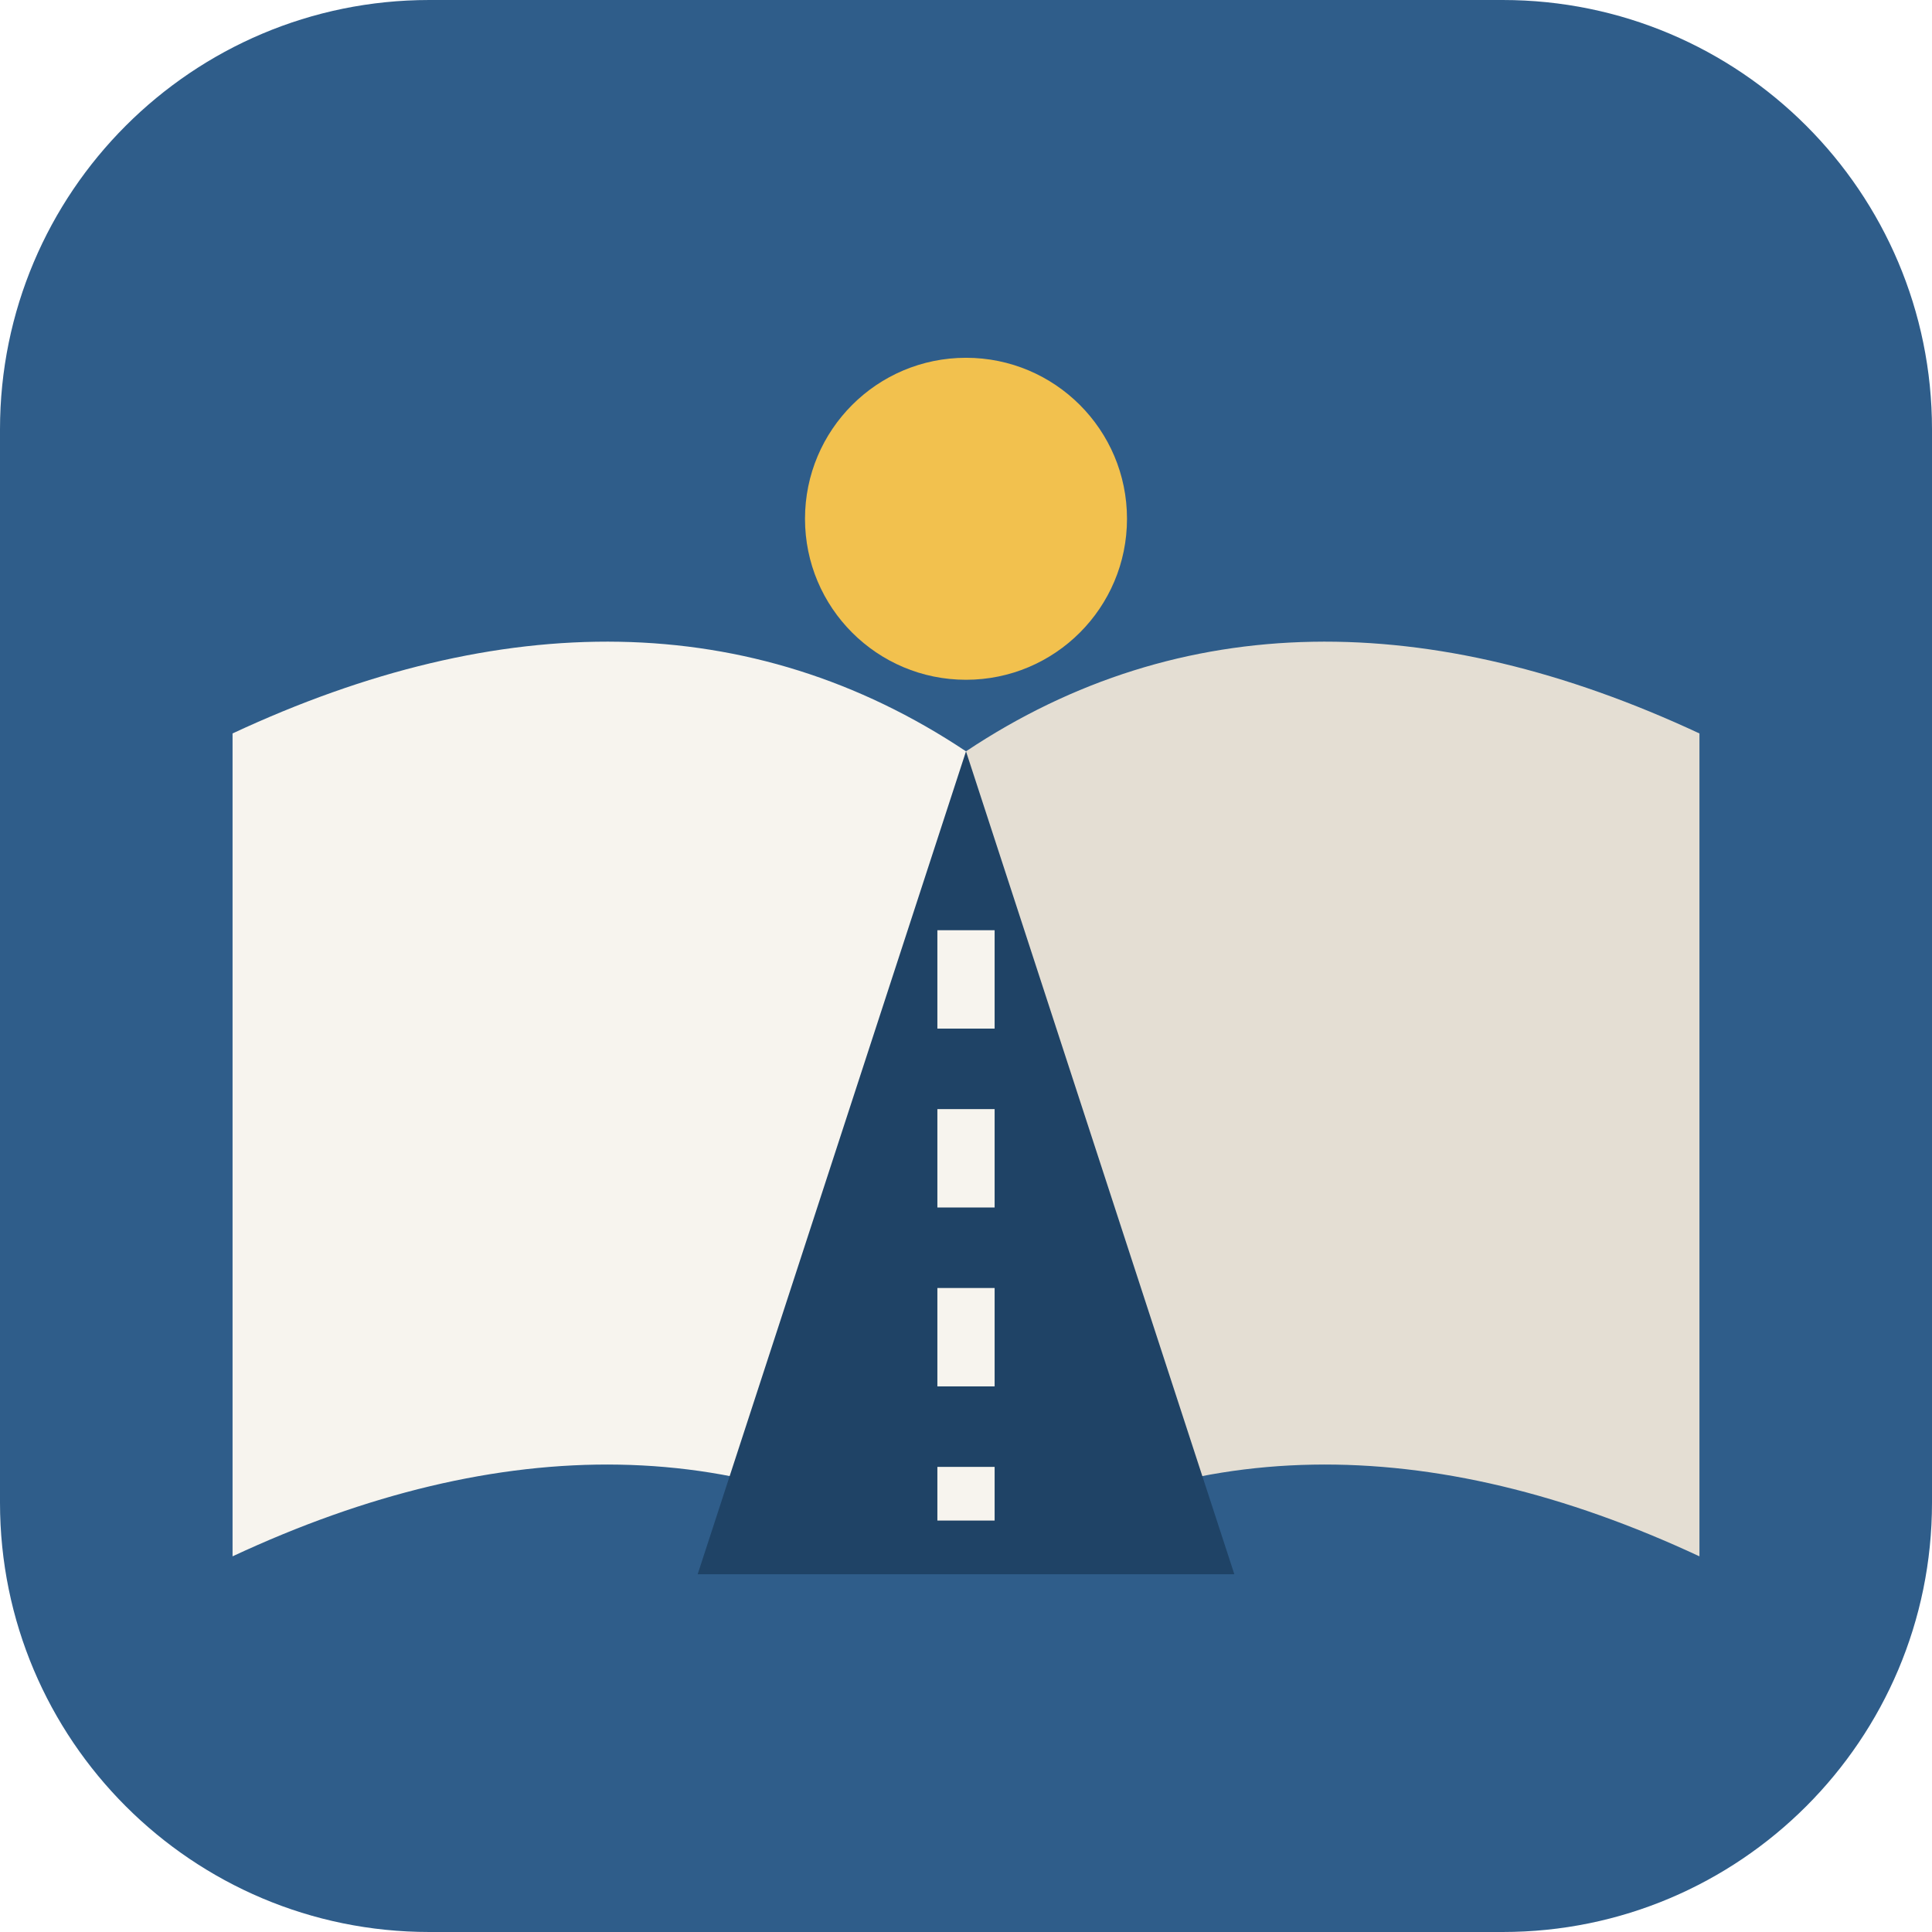
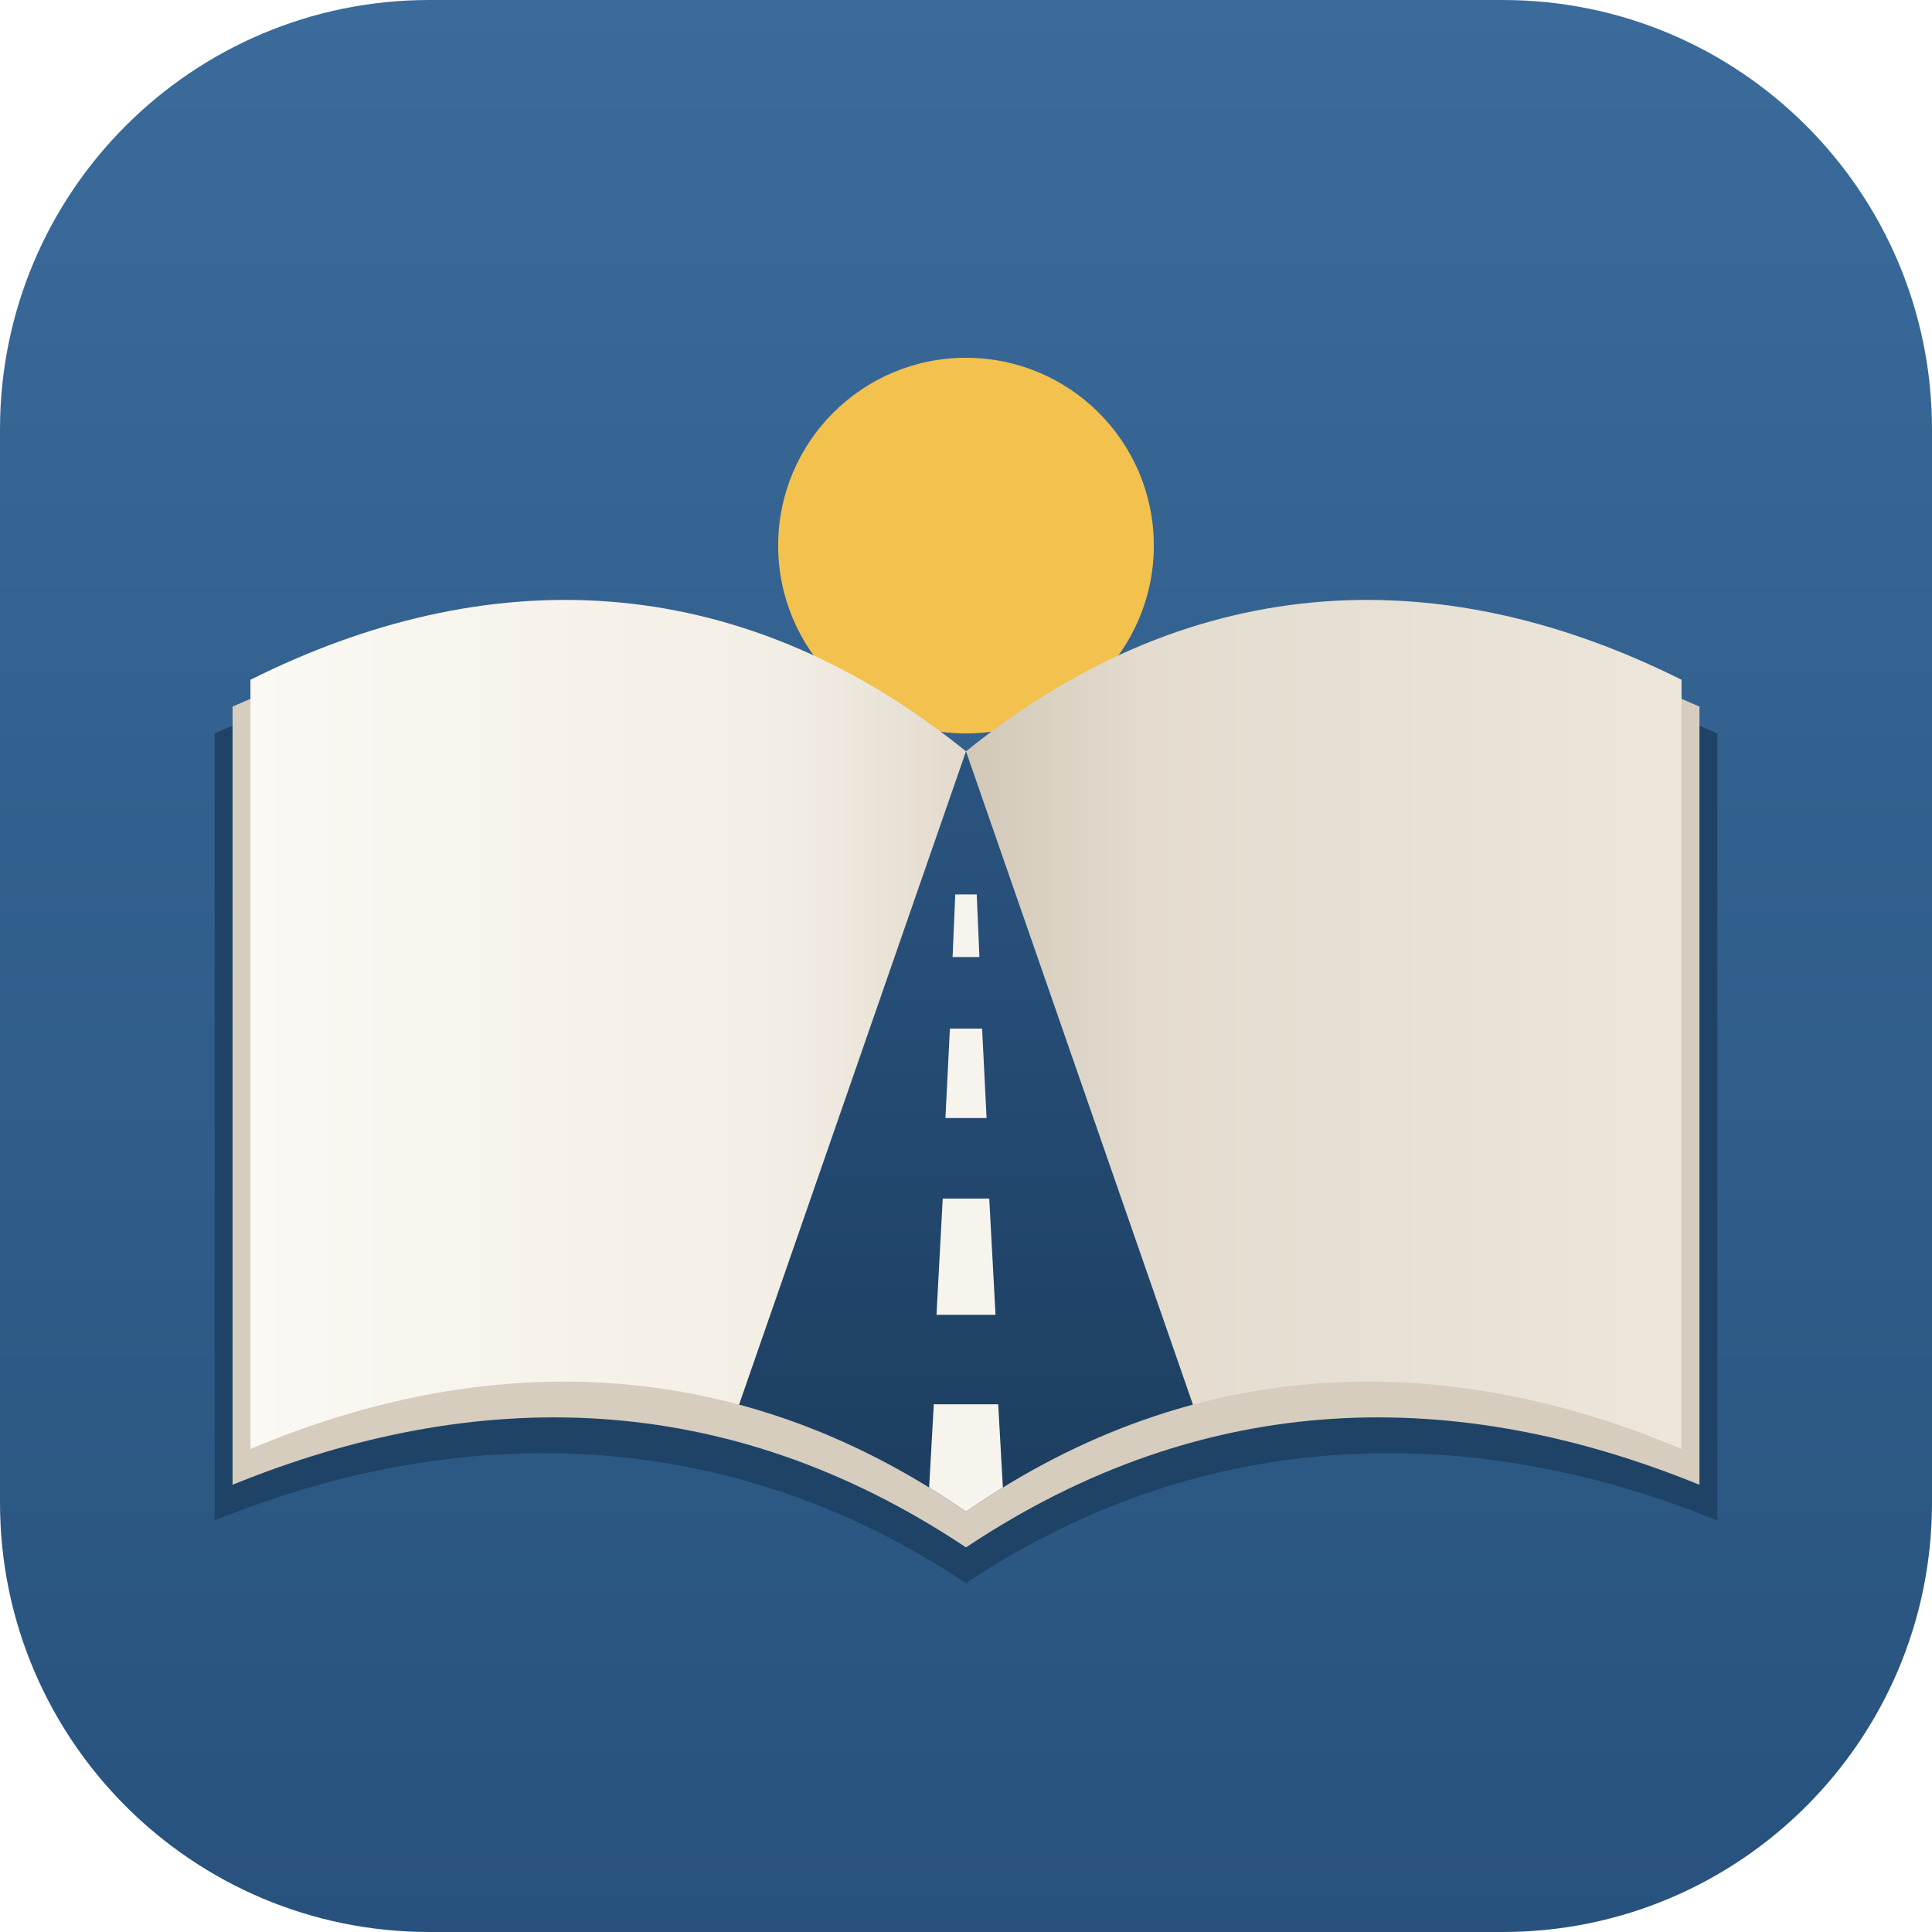
<svg xmlns="http://www.w3.org/2000/svg" viewBox="0 0 108 108">
-   <rect width="108" height="108" rx="24" fill="#2F5D8A" />
-   <g transform="translate(54 54) scale(1) translate(-54 -54)">
-     <circle cx="54" cy="29" r="9" fill="#F2C14E" />
-     <path d="M13 41c15-7 29-7 41 1v46c-12-8-26-8-41-1z" fill="#F7F4EE" />
-     <path d="M95 41c-15-7-29-7-41 1v46c12-8 26-8 41-1z" fill="#E4DED3" />
-     <path d="M54 42L39 88h30z" fill="#1F4366" />
-     <path d="M54 52v33" stroke="#F7F4EE" stroke-width="3.2" stroke-dasharray="5.5 4.5" />
+   <defs>
+     <linearGradient id="tile" x1="0" y1="0" x2="0" y2="1">
+       <stop offset="0" stop-color="#3A6B9B" />
+       <stop offset="1" stop-color="#28527D" />
+     </linearGradient>
+     <linearGradient id="pageL" x1="0" y1="0" x2="1" y2="0">
+       <stop offset="0" stop-color="#FBF9F4" />
+       <stop offset=".75" stop-color="#F3EEE5" />
+       <stop offset="1" stop-color="#E2DACC" />
+     </linearGradient>
+     <linearGradient id="pageR" x1="1" y1="0" x2="0" y2="0">
+       <stop offset="0" stop-color="#ECE6DB" />
+       <stop offset=".75" stop-color="#E3DCCF" />
+       <stop offset="1" stop-color="#D2C8B8" />
+     </linearGradient>
+     <linearGradient id="road" x1="0" y1="0" x2="0" y2="1">
+       <stop offset="0" stop-color="#2A5480" />
+       <stop offset="1" stop-color="#1B3B5C" />
+     </linearGradient>
+     <clipPath id="book">
+       <path d="M14 40.5C27 34 41 34 54 44.5C67 34 81 34 94 40.5V83.5C81 78 67 78 54 87C41 78 27 78 14 83.5Z" />
+     </clipPath>
+   </defs>
+   <rect width="108" height="108" rx="24" fill="url(#tile)" />
+   <g id="glyph" transform="translate(0 -2.5)">
+     <circle cx="54" cy="33" r="10.5" fill="#F2C14E" />
+     <path d="M12 43.5C25.5 37.5 40.5 37.5 54 47.5C67.5 37.5 82.5 37.5 96 43.5V87.5C82.5 82 67.5 82 54 91C40.5 82 25.5 82 12 87.5Z" fill="#1F4366" />
+     <path d="M13 42C26.5 36 40.5 36 54 46C67.5 36 81.5 36 95 42V85.5C81.5 80 67.5 80 54 89C40.5 80 26.5 80 13 85.5Z" fill="#D6CDBE" />
+     <path d="M14 40.5C27 34 41 34 54 44.5V87C41 78 27 78 14 83.5Z" fill="url(#pageL)" />
+     <path d="M94 40.5C81 34 67 34 54 44.5V87C67 78 81 78 94 83.5Z" fill="url(#pageR)" />
+     <g clip-path="url(#book)">
+       <path d="M54 44.5L37.5 92H70.5Z" fill="url(#road)" />
+       <path d="M53.4 52.5h1.2l.15 3.5h-1.5zM53.1 60h1.8l.25 5h-2.3zM52.7 69.5h2.6l.35 6.5h-3.3zM52.2 81h3.6l.45 8h-4.5z" fill="#F7F4EE" />
+     </g>
  </g>
</svg>
